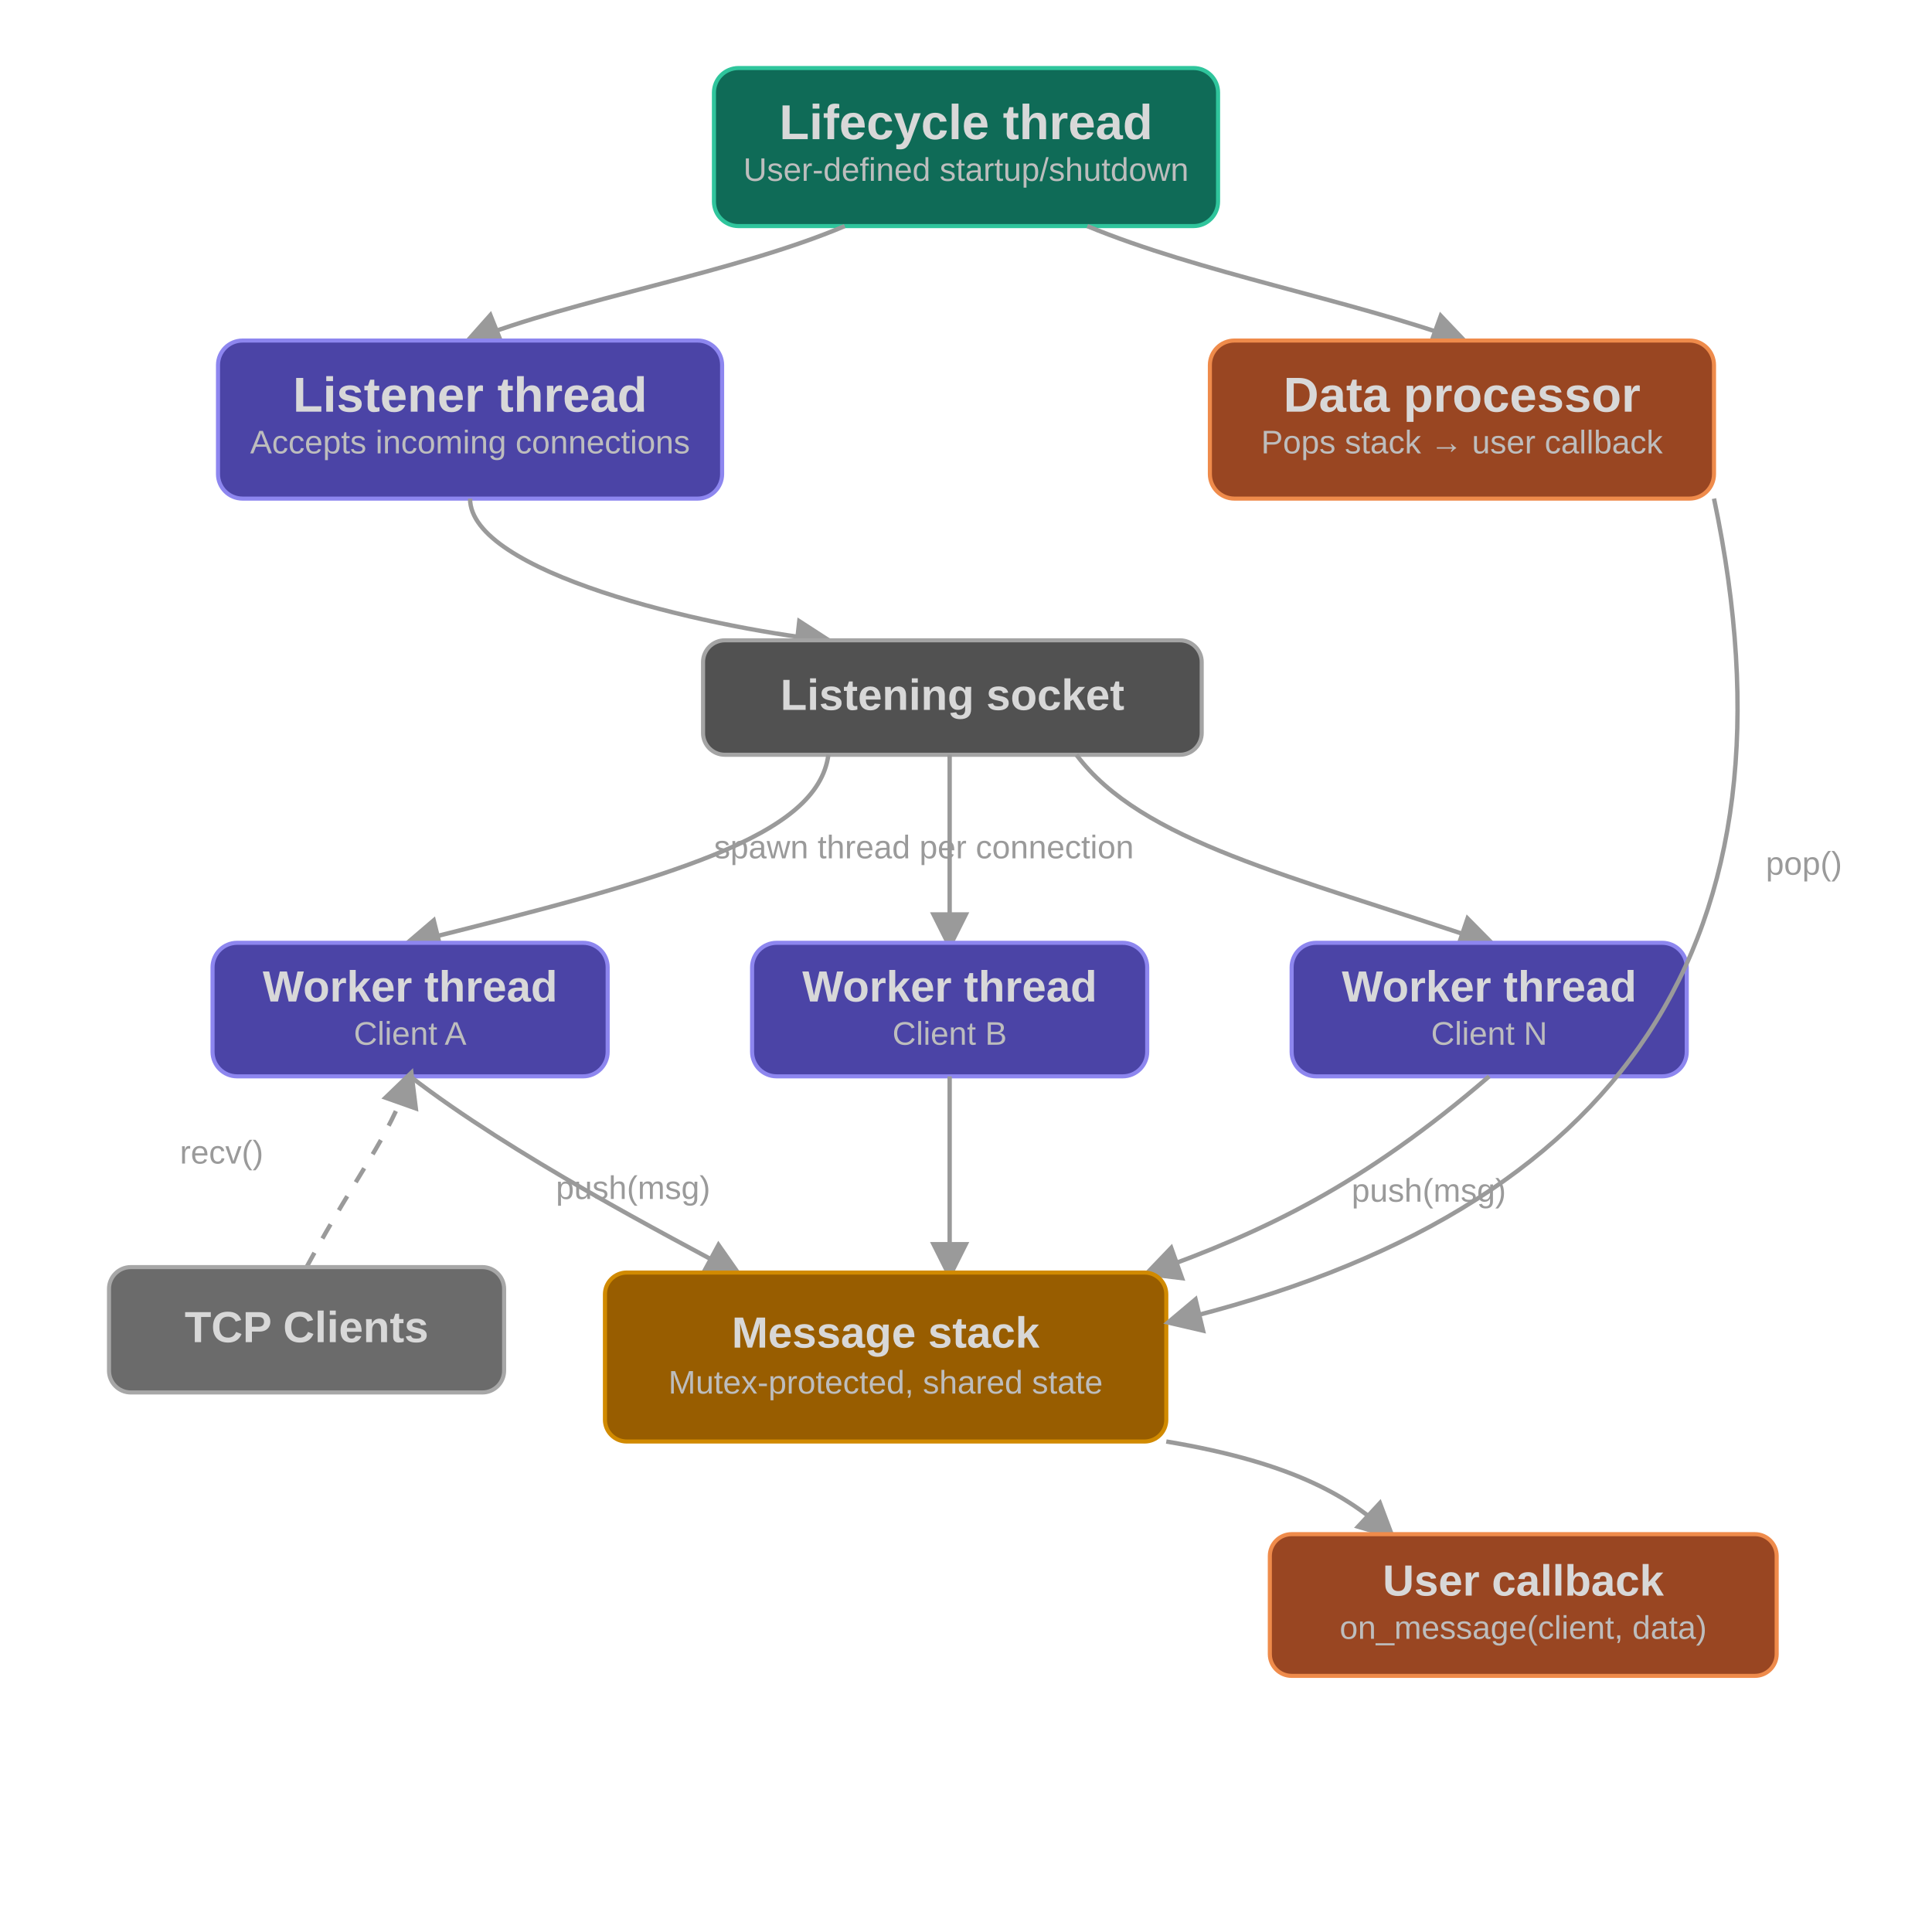
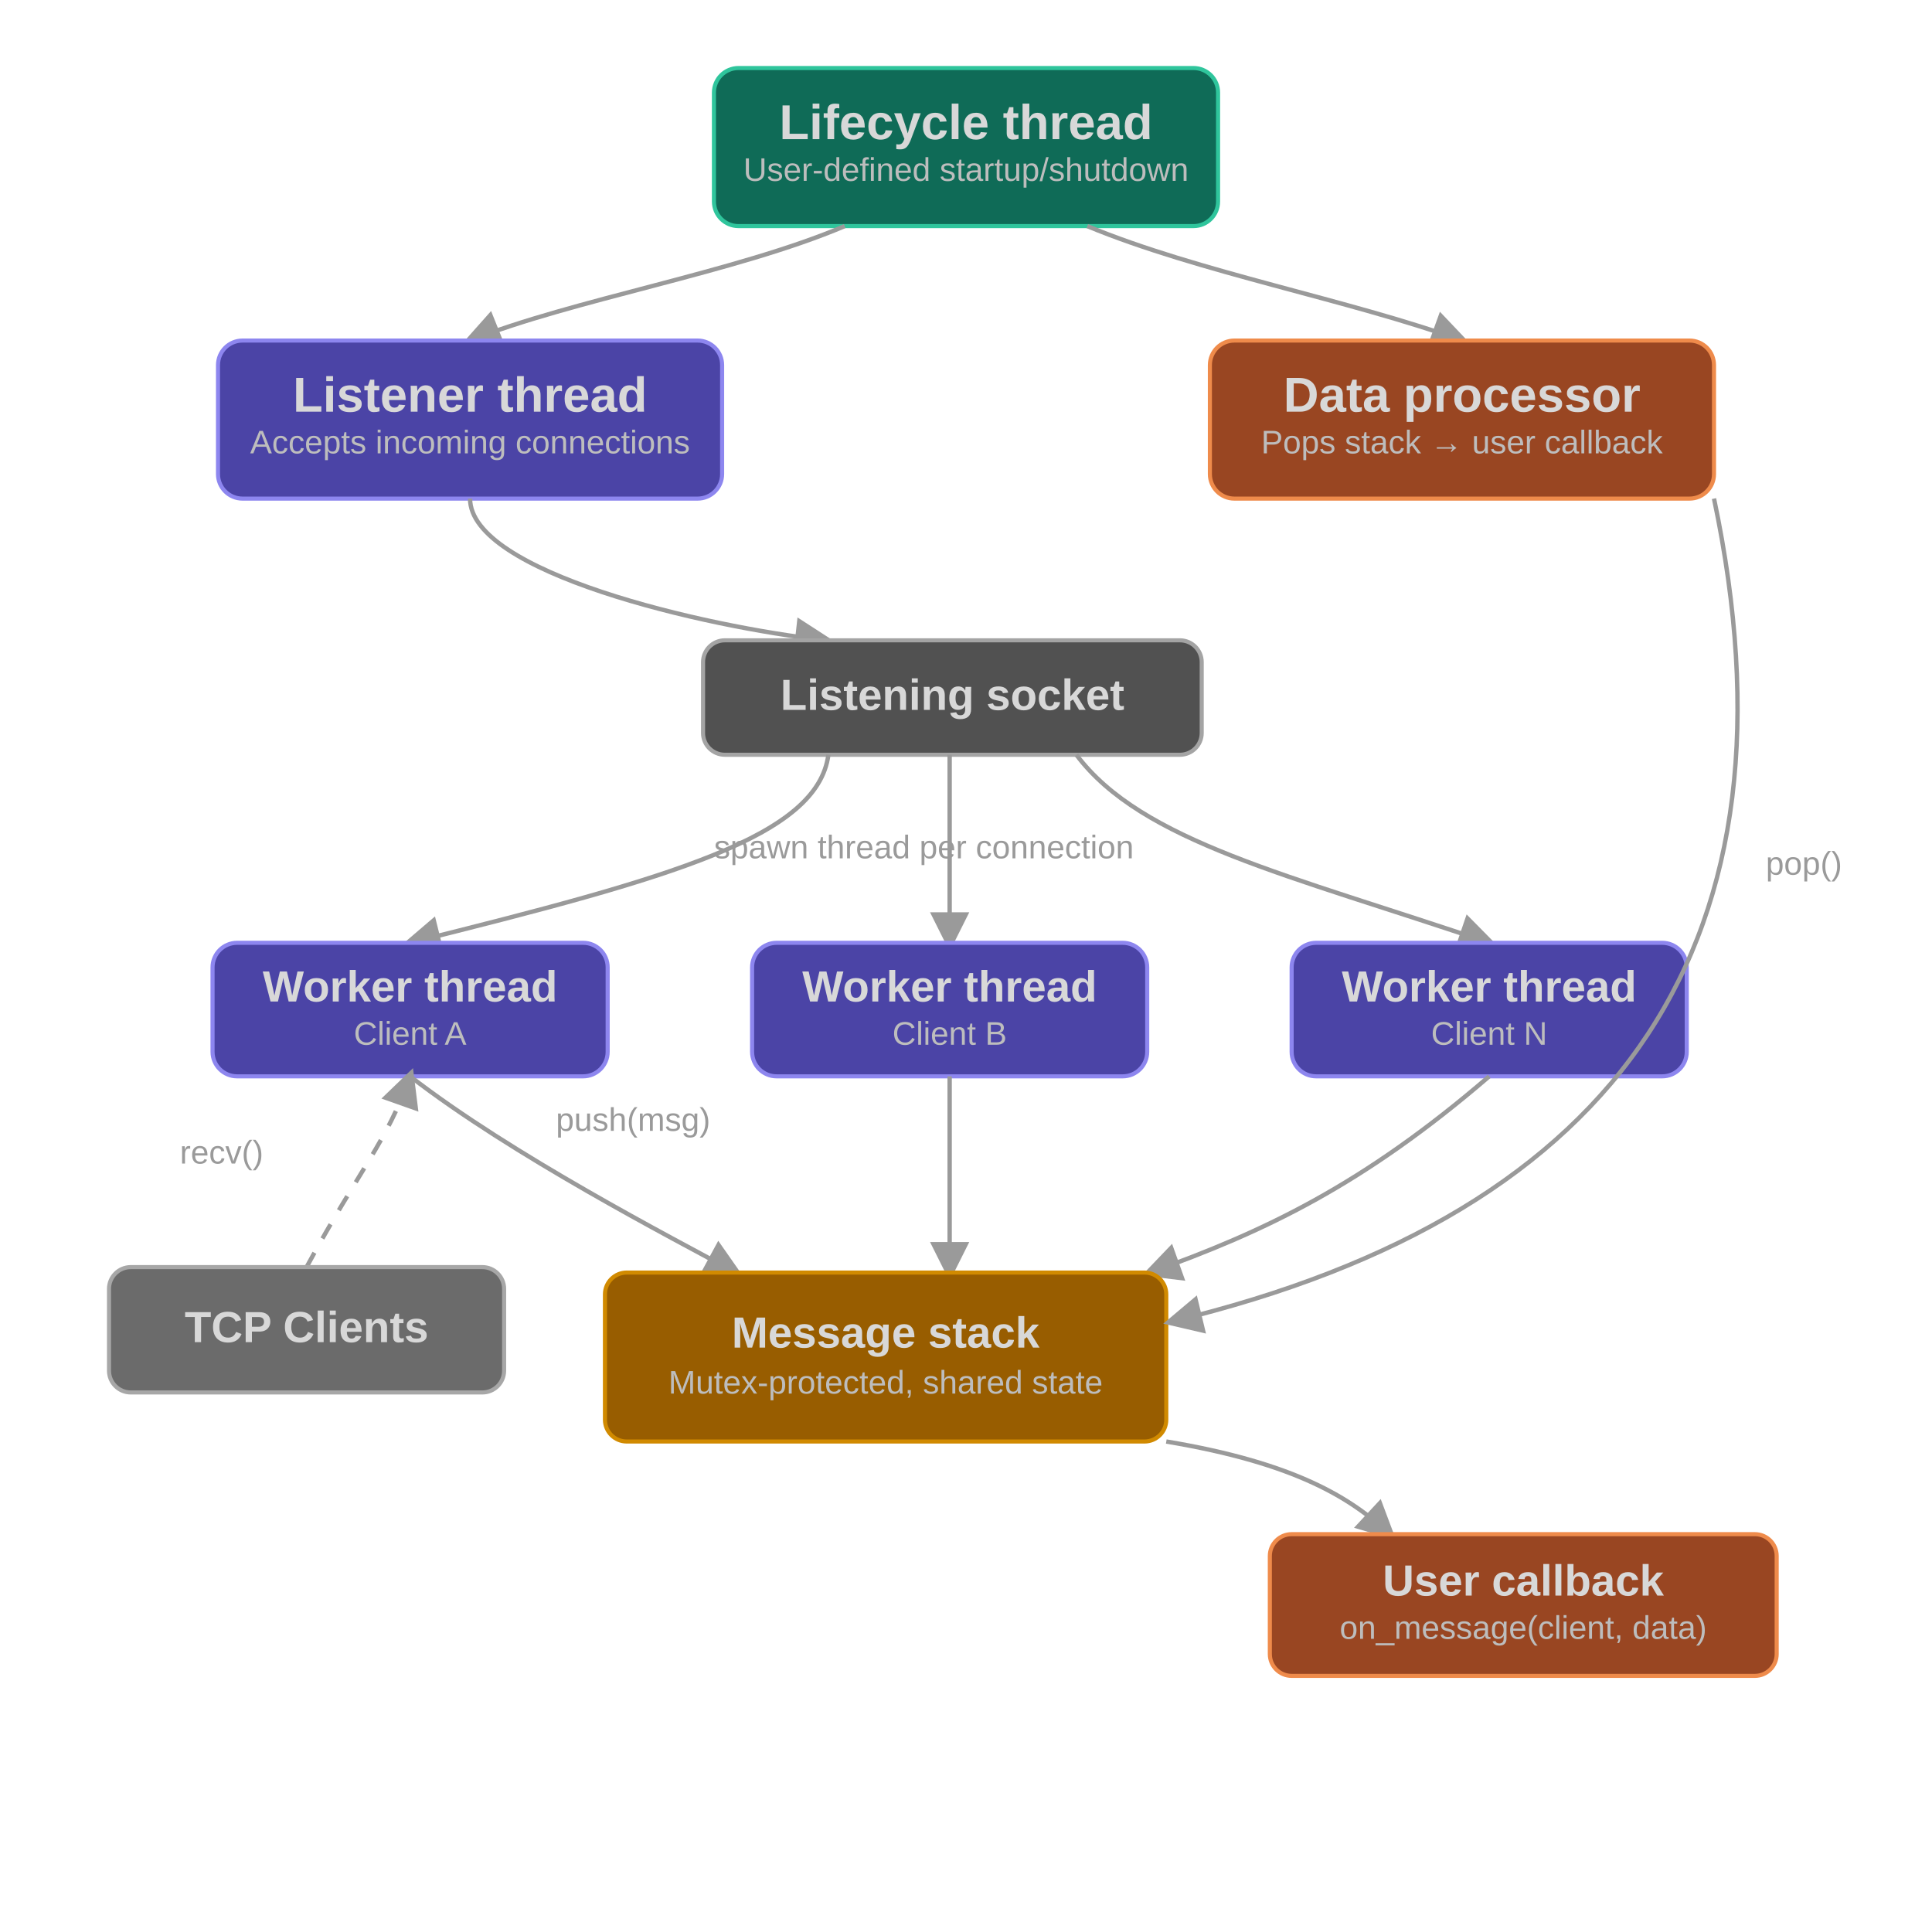
<svg xmlns="http://www.w3.org/2000/svg" width="699" height="694" viewBox="0 0 709 694" role="img" style="">
  <defs>
    <marker id="arrow" markerWidth="9" markerHeight="9" refX="7" refY="4.5" orient="auto" markerUnits="strokeWidth">
      <path d="M 0 0 L 9 4.5 L 0 9 z" fill="#9a9a9a" />
    </marker>
  </defs>
  <rect x="0" y="0" width="709" height="694" style="fill:rgb(255,255,255);stroke:none;" />
  <g>
    <rect x="262" y="20" rx="9" ry="9" width="185" height="58" fill="#0f6b57" stroke="#2fc59c" stroke-width="1.5" />
    <text x="354.5" y="41" text-anchor="middle" dominant-baseline="middle" font-family="Arial,Helvetica,sans-serif" font-size="18" font-weight="600" fill="#d8d8d8">Lifecycle thread</text>
    <text x="354.5" y="58" text-anchor="middle" dominant-baseline="middle" font-family="Arial,Helvetica,sans-serif" font-size="12" font-weight="400" fill="#bdbdbd">User-defined startup/shutdown</text>
  </g>
  <path d="M 310 78 C 270 95, 210 105, 172.5 120" marker-end="url(#arrow)" fill="none" stroke="rgb(154,154,154)" stroke-width="1.6" />
  <path d="M 399 78 C 440 95, 495 105, 536.5 120" marker-end="url(#arrow)" fill="none" stroke="rgb(154,154,154)" stroke-width="1.6" />
  <g>
    <rect x="80" y="120" rx="9" ry="9" width="185" height="58" fill="#4b44a6" stroke="#8d86ef" stroke-width="1.5" />
    <text x="172.5" y="141" text-anchor="middle" dominant-baseline="middle" font-family="Arial,Helvetica,sans-serif" font-size="18" font-weight="600" fill="#d8d8d8">Listener thread</text>
    <text x="172.5" y="158" text-anchor="middle" dominant-baseline="middle" font-family="Arial,Helvetica,sans-serif" font-size="12" font-weight="400" fill="#bdbdbd">Accepts incoming connections</text>
  </g>
  <g>
    <rect x="444" y="120" rx="9" ry="9" width="185" height="58" fill="#994622" stroke="#ef8b4b" stroke-width="1.5" />
    <text x="536.5" y="141" text-anchor="middle" dominant-baseline="middle" font-family="Arial,Helvetica,sans-serif" font-size="18" font-weight="600" fill="#d8d8d8">Data processor</text>
    <text x="536.5" y="158" text-anchor="middle" dominant-baseline="middle" font-family="Arial,Helvetica,sans-serif" font-size="12" font-weight="400" fill="#bdbdbd">Pops stack → user callback</text>
  </g>
  <path d="M 172.5 178 C 172.5 205, 258 225, 303 230" marker-end="url(#arrow)" fill="none" stroke="rgb(154,154,154)" stroke-width="1.6" />
  <g>
    <rect x="258" y="230" rx="8" ry="8" width="183" height="42" fill="#515151" stroke="#a4a4a4" stroke-width="1.5" />
    <text x="349.5" y="251" text-anchor="middle" dominant-baseline="middle" font-family="Arial,Helvetica,sans-serif" font-size="16" font-weight="600" fill="#d8d8d8">Listening socket</text>
  </g>
  <text x="262" y="310" text-anchor="start" dominant-baseline="auto" font-family="Arial,Helvetica,sans-serif" font-size="12" fill="rgb(154,154,154)">spawn thread per connection</text>
  <path d="M 304 272 C 300 302, 247 317, 150.5 341" marker-end="url(#arrow)" fill="none" stroke="rgb(154,154,154)" stroke-width="1.6" />
  <path d="M 348.5 272 L 348.5 341" marker-end="url(#arrow)" fill="none" stroke="rgb(154,154,154)" stroke-width="1.6" />
  <path d="M 395 272 C 419 304, 473 316, 546.5 341" marker-end="url(#arrow)" fill="none" stroke="rgb(154,154,154)" stroke-width="1.6" />
  <g>
    <rect x="78" y="341" rx="9" ry="9" width="145" height="49" fill="#4b44a6" stroke="#8d86ef" stroke-width="1.5" />
    <text x="150.5" y="358" text-anchor="middle" dominant-baseline="middle" font-family="Arial,Helvetica,sans-serif" font-size="16" font-weight="600" fill="#d8d8d8">Worker thread</text>
    <text x="150.5" y="375" text-anchor="middle" dominant-baseline="middle" font-family="Arial,Helvetica,sans-serif" font-size="12" font-weight="400" fill="#bdbdbd">Client A</text>
  </g>
  <g>
    <rect x="276" y="341" rx="9" ry="9" width="145" height="49" fill="#4b44a6" stroke="#8d86ef" stroke-width="1.5" />
    <text x="348.5" y="358" text-anchor="middle" dominant-baseline="middle" font-family="Arial,Helvetica,sans-serif" font-size="16" font-weight="600" fill="#d8d8d8">Worker thread</text>
    <text x="348.5" y="375" text-anchor="middle" dominant-baseline="middle" font-family="Arial,Helvetica,sans-serif" font-size="12" font-weight="400" fill="#bdbdbd">Client B</text>
  </g>
  <g>
    <rect x="474" y="341" rx="9" ry="9" width="145" height="49" fill="#4b44a6" stroke="#8d86ef" stroke-width="1.5" />
    <text x="546.5" y="358" text-anchor="middle" dominant-baseline="middle" font-family="Arial,Helvetica,sans-serif" font-size="16" font-weight="600" fill="#d8d8d8">Worker thread</text>
    <text x="546.5" y="375" text-anchor="middle" dominant-baseline="middle" font-family="Arial,Helvetica,sans-serif" font-size="12" font-weight="400" fill="#bdbdbd">Client N</text>
  </g>
  <path d="M 112.5 460 C 132 424, 142 414, 150.5 390" marker-end="url(#arrow)" fill="none" stroke="rgb(154,154,154)" stroke-width="1.6" stroke-dasharray="6,6" />
  <text x="66" y="422" text-anchor="start" dominant-baseline="auto" font-family="Arial,Helvetica,sans-serif" font-size="12" fill="rgb(154,154,154)">recv()</text>
  <path d="M 150.5 390 C 188 419, 246 449, 270 462" marker-end="url(#arrow)" fill="none" stroke="rgb(154,154,154)" stroke-width="1.6" />
-   <text x="204" y="435" text-anchor="start" dominant-baseline="auto" font-family="Arial,Helvetica,sans-serif" font-size="12" fill="rgb(154,154,154)">push(msg)</text>
+   <text x="204" y="410" text-anchor="start" dominant-baseline="auto" font-family="Arial,Helvetica,sans-serif" font-size="12" fill="rgb(154,154,154)">push(msg)</text>
  <path d="M 348.5 390 L 348.5 462" marker-end="url(#arrow)" fill="none" stroke="rgb(154,154,154)" stroke-width="1.6" />
  <path d="M 546.5 390 C 500 430, 464 447, 422 462" marker-end="url(#arrow)" fill="none" stroke="rgb(154,154,154)" stroke-width="1.6" />
-   <text x="496" y="436" text-anchor="start" dominant-baseline="auto" font-family="Arial,Helvetica,sans-serif" font-size="12" fill="rgb(154,154,154)">push(msg)</text>
  <g>
    <rect x="40" y="460" rx="8" ry="8" width="145" height="46" fill="#6b6b6b" stroke="#a7a7a7" stroke-width="1.5" />
    <text x="112.5" y="483" text-anchor="middle" dominant-baseline="middle" font-family="Arial,Helvetica,sans-serif" font-size="16" font-weight="600" fill="#d8d8d8">TCP Clients</text>
  </g>
  <g>
    <rect x="222" y="462" rx="8" ry="8" width="206" height="62" fill="#985d00" stroke="#d18a00" stroke-width="1.5" />
    <text x="325" y="485" text-anchor="middle" dominant-baseline="middle" font-family="Arial,Helvetica,sans-serif" font-size="16" font-weight="600" fill="#d8d8d8">Message stack</text>
    <text x="325" y="503" text-anchor="middle" dominant-baseline="middle" font-family="Arial,Helvetica,sans-serif" font-size="12" font-weight="400" fill="#bdbdbd">Mutex-protected, shared state</text>
  </g>
  <path d="M 629 178 Q 680 420, 430 480" marker-end="url(#arrow)" fill="none" stroke="rgb(154,154,154)" stroke-width="1.6" />
  <text x="648" y="316" text-anchor="start" dominant-baseline="auto" font-family="Arial,Helvetica,sans-serif" font-size="12" fill="rgb(154,154,154)">pop()</text>
  <path d="M 428 524 C 476 532, 496 545, 510 558" marker-end="url(#arrow)" fill="none" stroke="rgb(154,154,154)" stroke-width="1.6" />
  <g>
    <rect x="466" y="558" rx="8" ry="8" width="186" height="52" fill="#994622" stroke="#ef8b4b" stroke-width="1.5" />
    <text x="559" y="576" text-anchor="middle" dominant-baseline="middle" font-family="Arial,Helvetica,sans-serif" font-size="16" font-weight="600" fill="#d8d8d8">User callback</text>
    <text x="559" y="593" text-anchor="middle" dominant-baseline="middle" font-family="Arial,Helvetica,sans-serif" font-size="12" font-weight="400" fill="#bdbdbd">on_message(client, data)</text>
  </g>
</svg>
